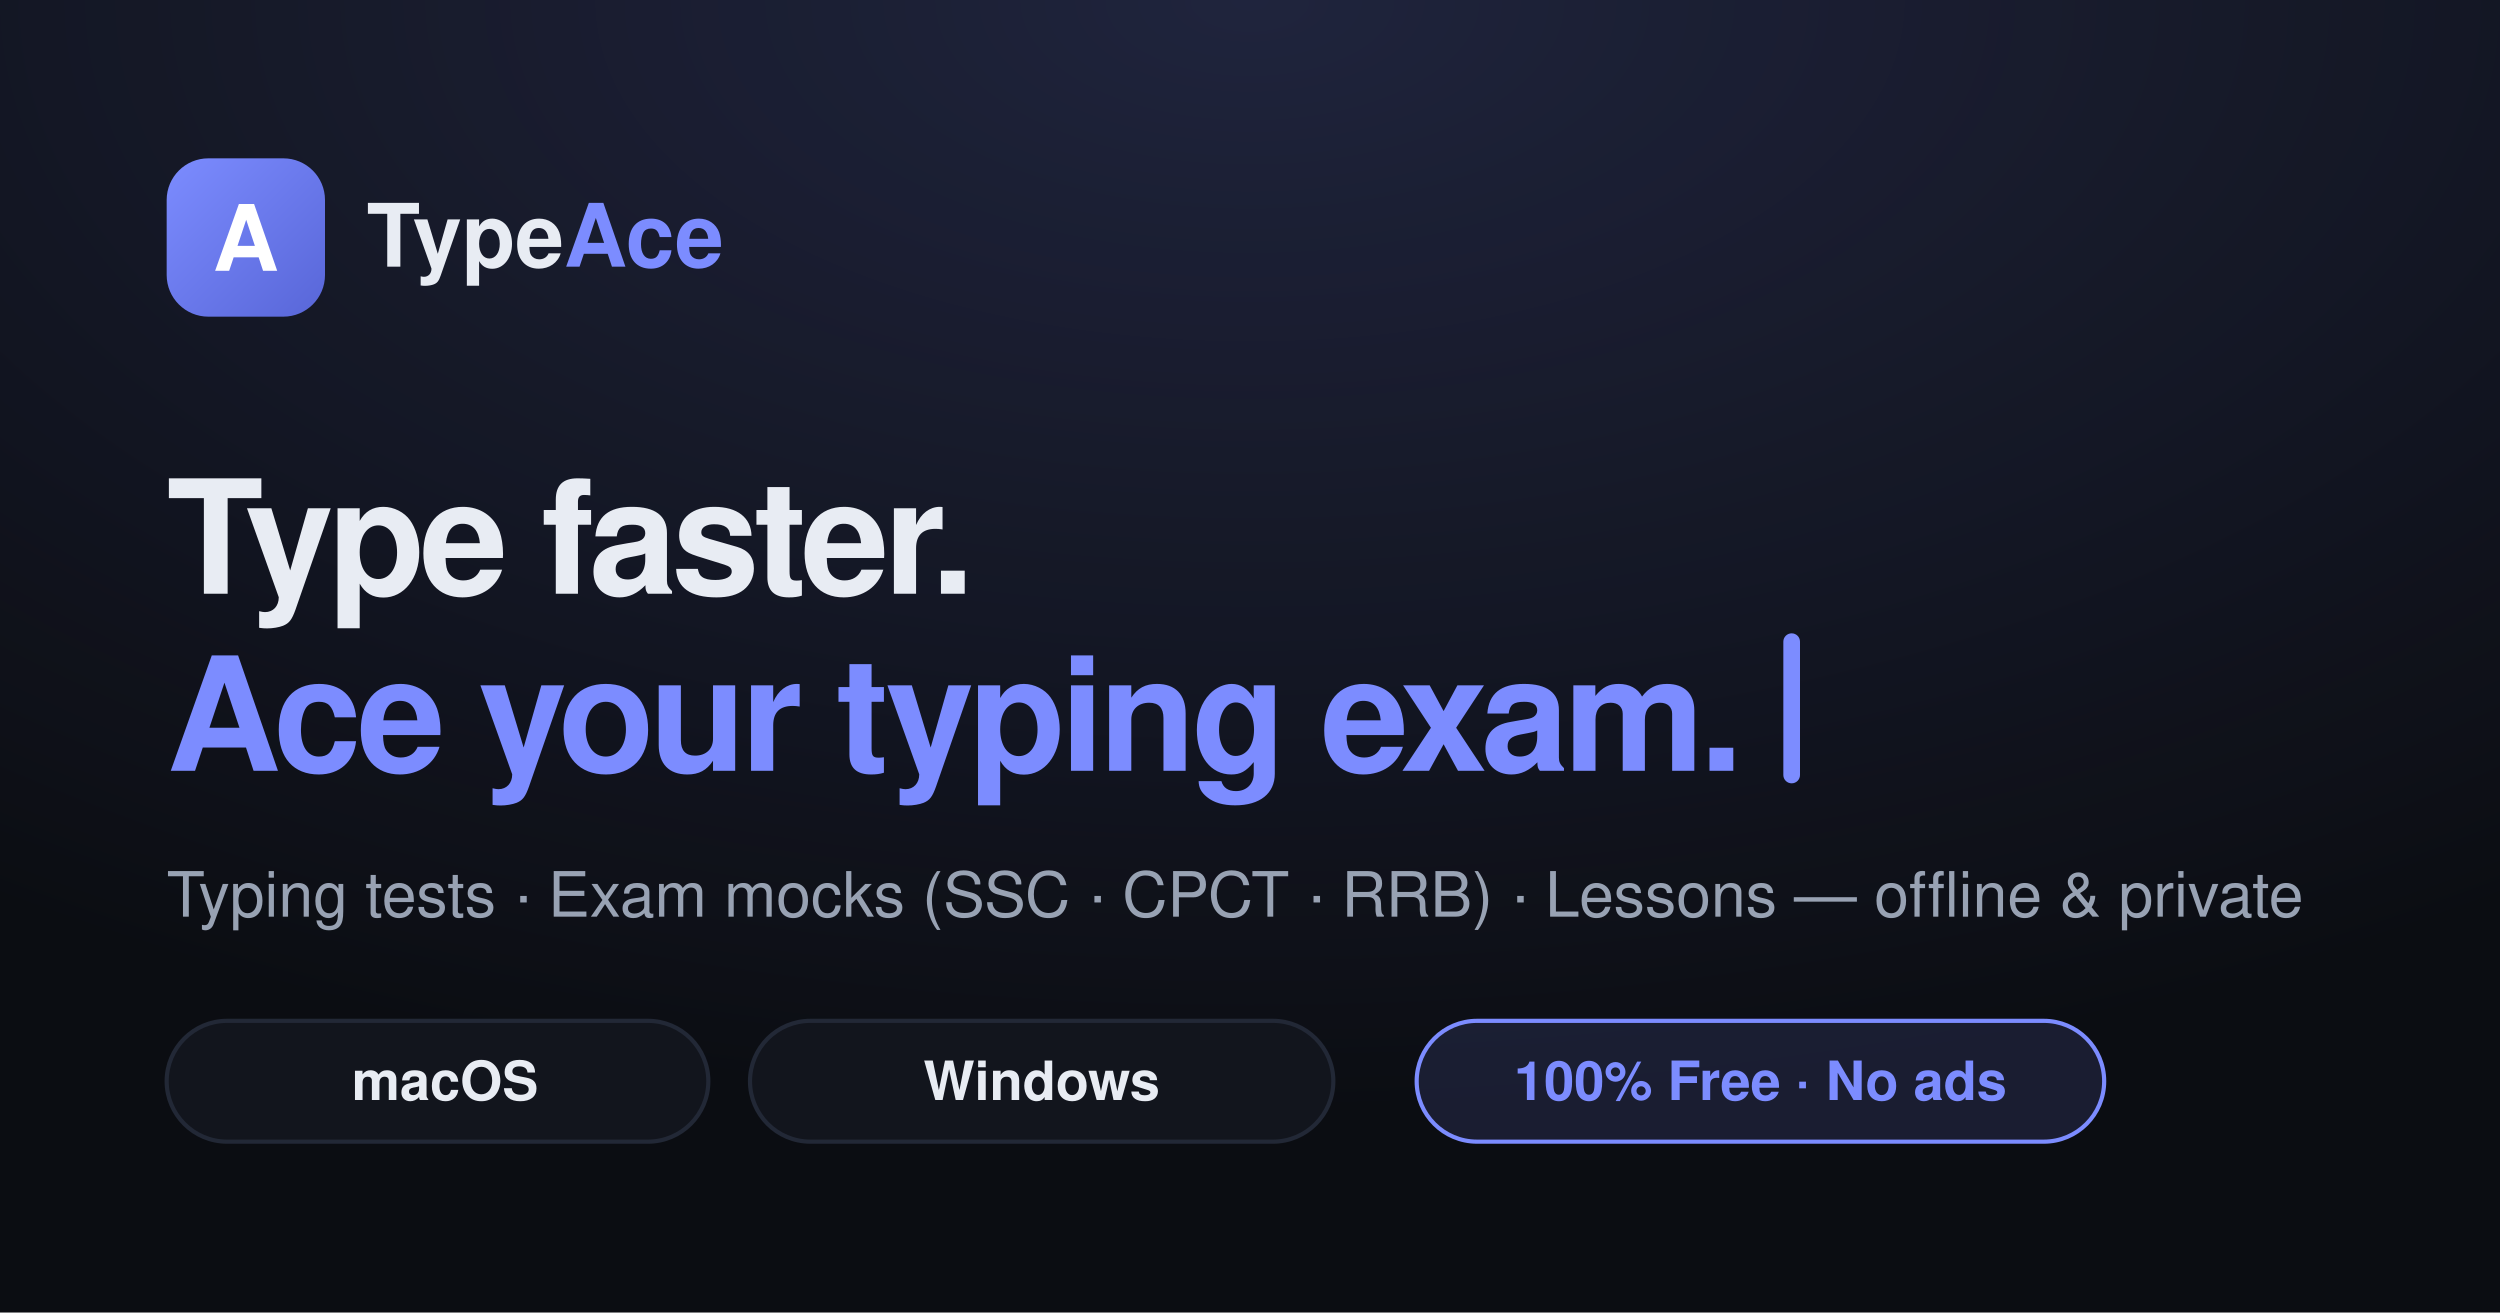
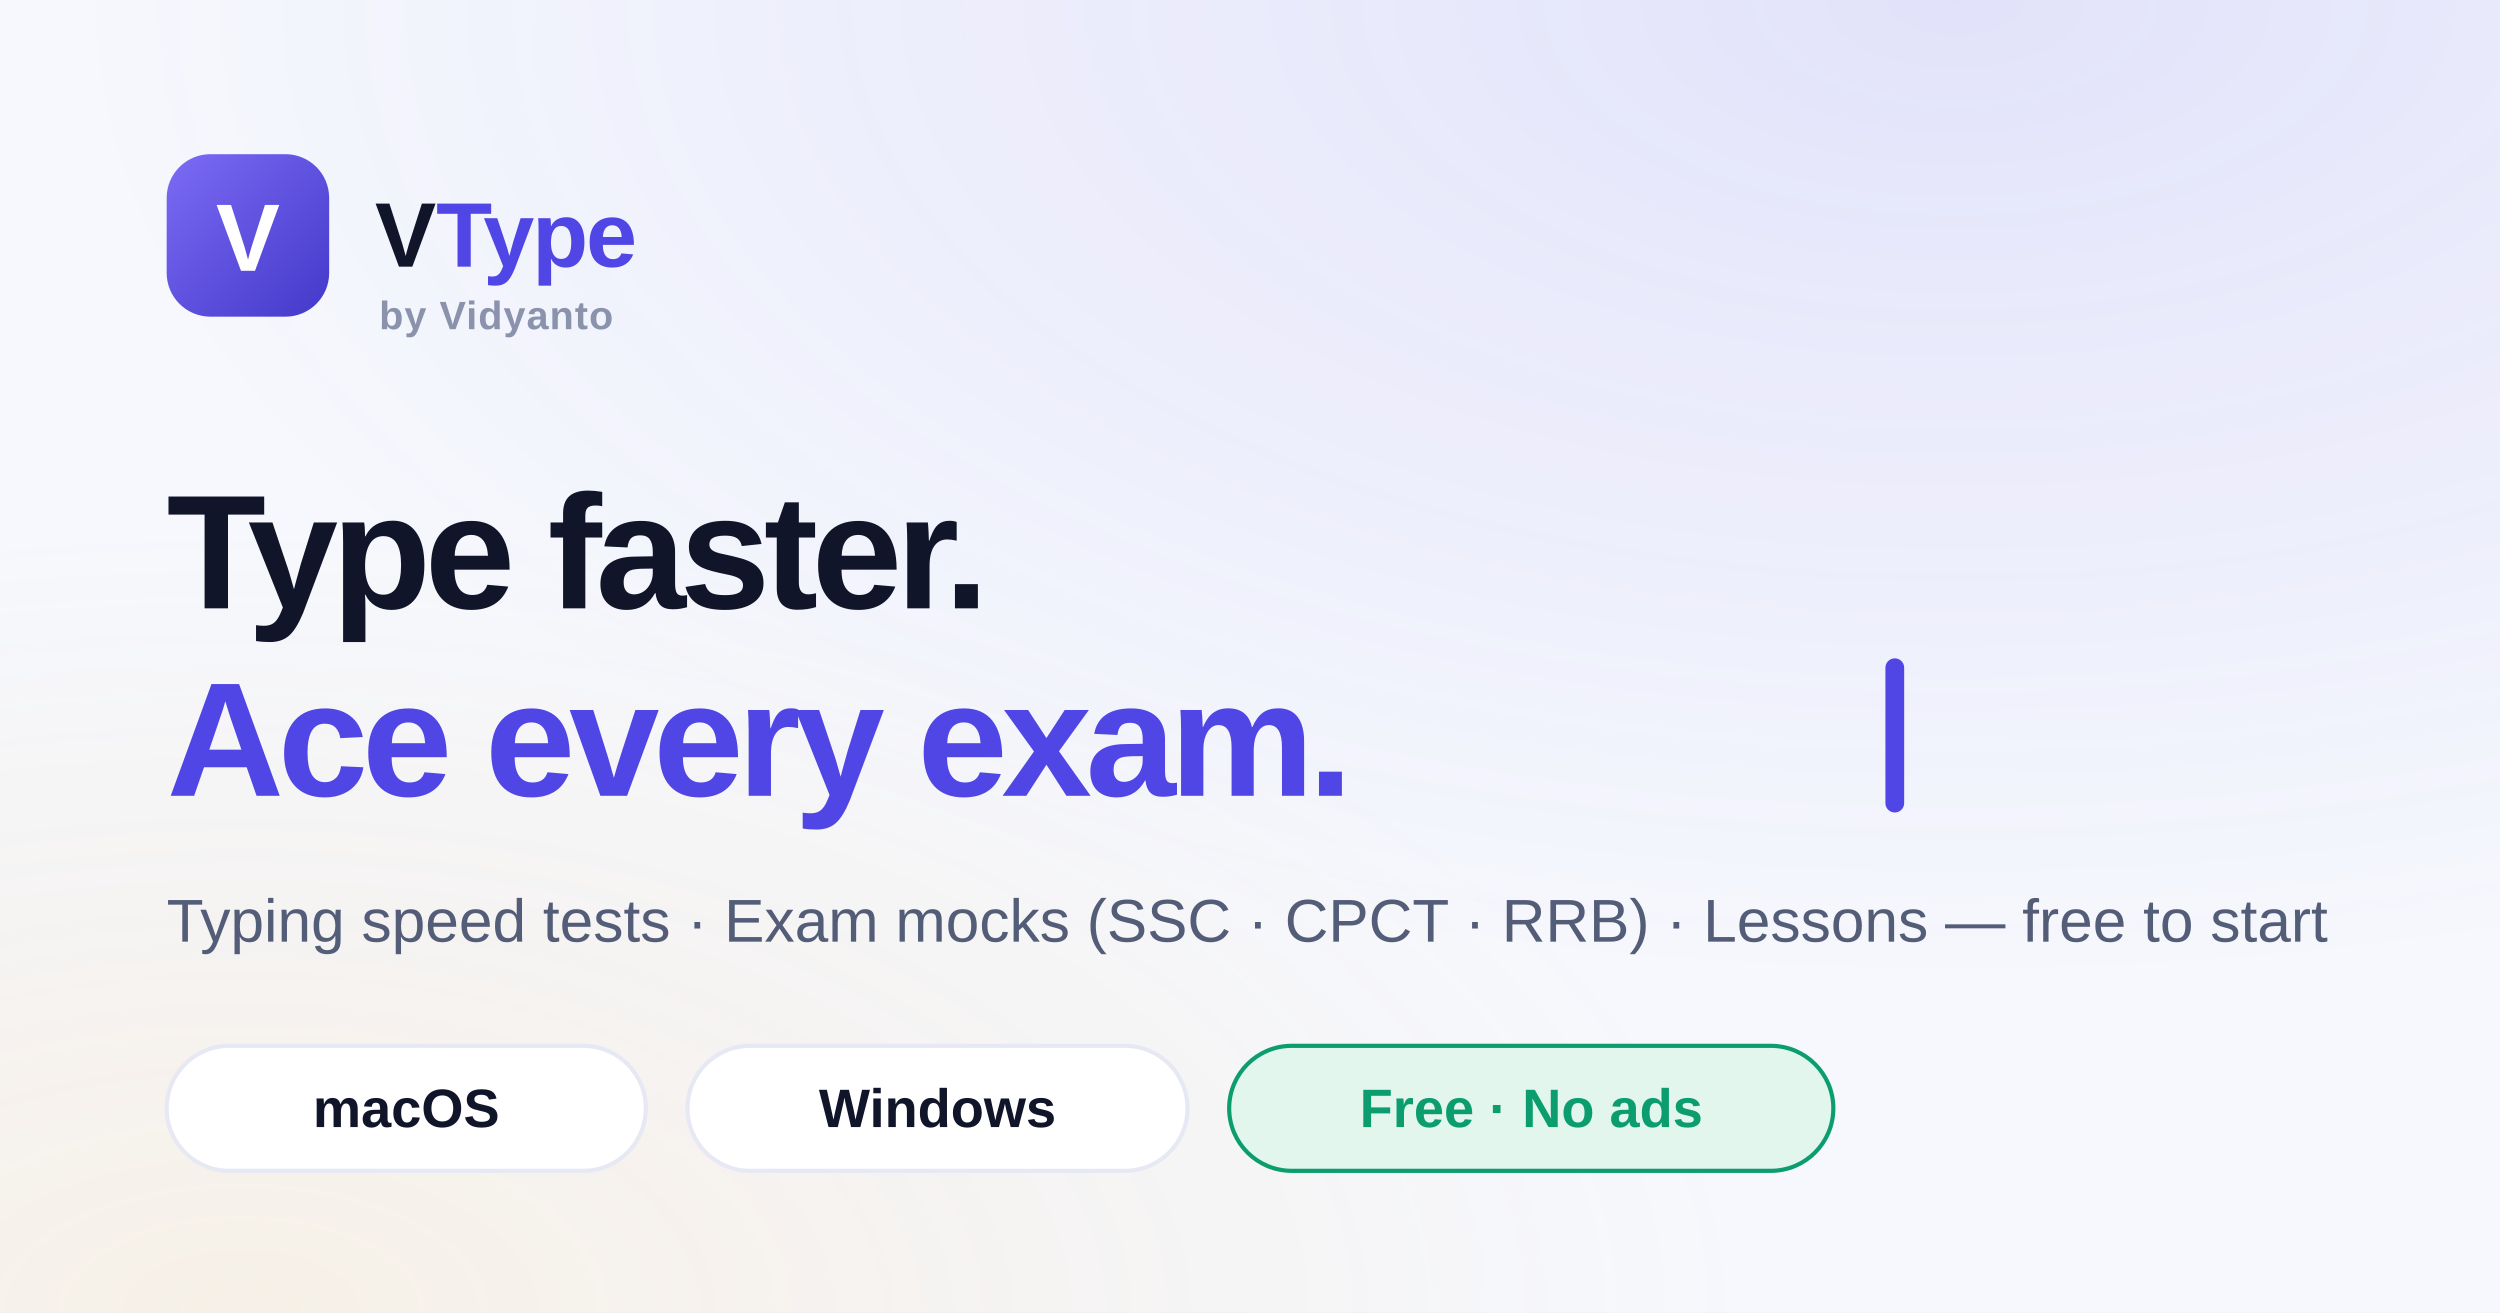
<svg xmlns="http://www.w3.org/2000/svg" width="1200" height="630" viewBox="0 0 1200 630">
  <defs>
-     <radialGradient id="glow" cx="50%" cy="0%" r="85%">
-       <stop offset="0%" stop-color="#7c8cff" stop-opacity="0.18" />
-       <stop offset="100%" stop-color="#7c8cff" stop-opacity="0" />
+     <radialGradient id="glow" cx="78%" cy="0%" r="75%">
+       <stop offset="0%" stop-color="#4f46e5" stop-opacity="0.12" />
+       <stop offset="100%" stop-color="#4f46e5" stop-opacity="0" />
+     </radialGradient>
+     <radialGradient id="glow2" cx="10%" cy="100%" r="60%">
+       <stop offset="0%" stop-color="#f5a524" stop-opacity="0.10" />
+       <stop offset="100%" stop-color="#f5a524" stop-opacity="0" />
    </radialGradient>
    <linearGradient id="mark" x1="0" y1="0" x2="1" y2="1">
-       <stop offset="0%" stop-color="#7c8cff" />
-       <stop offset="100%" stop-color="#5866d8" />
+       <stop offset="0%" stop-color="#7c6cf5" />
+       <stop offset="100%" stop-color="#4338ca" />
    </linearGradient>
  </defs>
-   <rect width="1200" height="630" fill="#0b0d12" />
+   <rect width="1200" height="630" fill="#f6f8fd" />
  <rect width="1200" height="630" fill="url(#glow)" />
-   <rect x="80" y="76" width="76" height="76" rx="20" fill="url(#mark)" />
-   <text x="118" y="130" text-anchor="middle" font-family="-apple-system, 'Segoe UI', Helvetica, Arial, sans-serif" font-weight="800" font-size="44" fill="#ffffff">A</text>
-   <text x="176" y="128" font-family="-apple-system, 'Segoe UI', Helvetica, Arial, sans-serif" font-weight="700" font-size="42" fill="#e8ecf3">Type<tspan fill="#7c8cff">Ace</tspan>
+   <rect width="1200" height="630" fill="url(#glow2)" />
+   <rect x="80" y="74" width="78" height="78" rx="21" fill="url(#mark)" />
+   <text x="119" y="130" text-anchor="middle" font-family="Helvetica Neue, Arial, sans-serif" font-weight="800" font-size="46" fill="#ffffff">V</text>
+   <text x="180" y="128" font-family="Helvetica Neue, Arial, sans-serif" font-weight="800" font-size="44" letter-spacing="-1" fill="#10152a">V<tspan fill="#4f46e5">Type</tspan>
  </text>
-   <text x="80" y="285" font-family="-apple-system, 'Segoe UI', Helvetica, Arial, sans-serif" font-weight="800" font-size="76" letter-spacing="-2.5" fill="#e8ecf3">Type faster.</text>
-   <text x="80" y="370" font-family="-apple-system, 'Segoe UI', Helvetica, Arial, sans-serif" font-weight="800" font-size="76" letter-spacing="-2.5" fill="#7c8cff">Ace your typing exam.</text>
-   <text x="80" y="440" font-family="-apple-system, 'Segoe UI', Helvetica, Arial, sans-serif" font-weight="500" font-size="30" fill="#98a2b3">Typing tests · Exam mocks (SSC · CPCT · RRB) · Lessons — offline &amp; private</text>
-   <rect x="80" y="490" width="260" height="58" rx="29" fill="#12151d" stroke="#222836" stroke-width="2" />
-   <text x="210" y="528" text-anchor="middle" font-family="-apple-system, 'Segoe UI', Helvetica, Arial, sans-serif" font-weight="600" font-size="26" fill="#e8ecf3">​ macOS</text>
-   <rect x="360" y="490" width="280" height="58" rx="29" fill="#12151d" stroke="#222836" stroke-width="2" />
-   <text x="500" y="528" text-anchor="middle" font-family="-apple-system, 'Segoe UI', Helvetica, Arial, sans-serif" font-weight="600" font-size="26" fill="#e8ecf3">Windows</text>
-   <rect x="680" y="490" width="330" height="58" rx="29" fill="rgba(124,140,255,0.13)" stroke="#7c8cff" stroke-width="2" />
-   <text x="845" y="528" text-anchor="middle" font-family="-apple-system, 'Segoe UI', Helvetica, Arial, sans-serif" font-weight="700" font-size="26" fill="#7c8cff">100% Free · No ads</text>
-   <rect x="856" y="304" width="8" height="72" rx="4" fill="#7c8cff" />
+   <text x="182" y="158" font-family="Helvetica Neue, Arial, sans-serif" font-weight="600" font-size="19" letter-spacing="0.5" fill="#8b93ac">by Vidyanto</text>
+   <text x="80" y="292" font-family="Helvetica Neue, Arial, sans-serif" font-weight="800" font-size="78" letter-spacing="-3" fill="#10152a">Type faster.</text>
+   <text x="80" y="382" font-family="Helvetica Neue, Arial, sans-serif" font-weight="800" font-size="78" letter-spacing="-3" fill="#4f46e5">Ace every exam.</text>
+   <text x="80" y="452" font-family="Helvetica Neue, Arial, sans-serif" font-weight="500" font-size="29" fill="#545d78">Typing speed tests · Exam mocks (SSC · CPCT · RRB) · Lessons — free to start</text>
+   <rect x="80" y="502" width="230" height="60" rx="30" fill="#ffffff" stroke="#e6e9f4" stroke-width="2" />
+   <text x="195" y="541" text-anchor="middle" font-family="Helvetica Neue, Arial, sans-serif" font-weight="700" font-size="26" fill="#10152a">macOS</text>
+   <rect x="330" y="502" width="240" height="60" rx="30" fill="#ffffff" stroke="#e6e9f4" stroke-width="2" />
+   <text x="450" y="541" text-anchor="middle" font-family="Helvetica Neue, Arial, sans-serif" font-weight="700" font-size="26" fill="#10152a">Windows</text>
+   <rect x="590" y="502" width="290" height="60" rx="30" fill="#e2f6ee" stroke="#0b9d6e" stroke-width="2" />
+   <text x="735" y="541" text-anchor="middle" font-family="Helvetica Neue, Arial, sans-serif" font-weight="700" font-size="26" fill="#0b9d6e">Free · No ads</text>
+   <rect x="905" y="316" width="9" height="74" rx="4.5" fill="#4f46e5" />
</svg>
